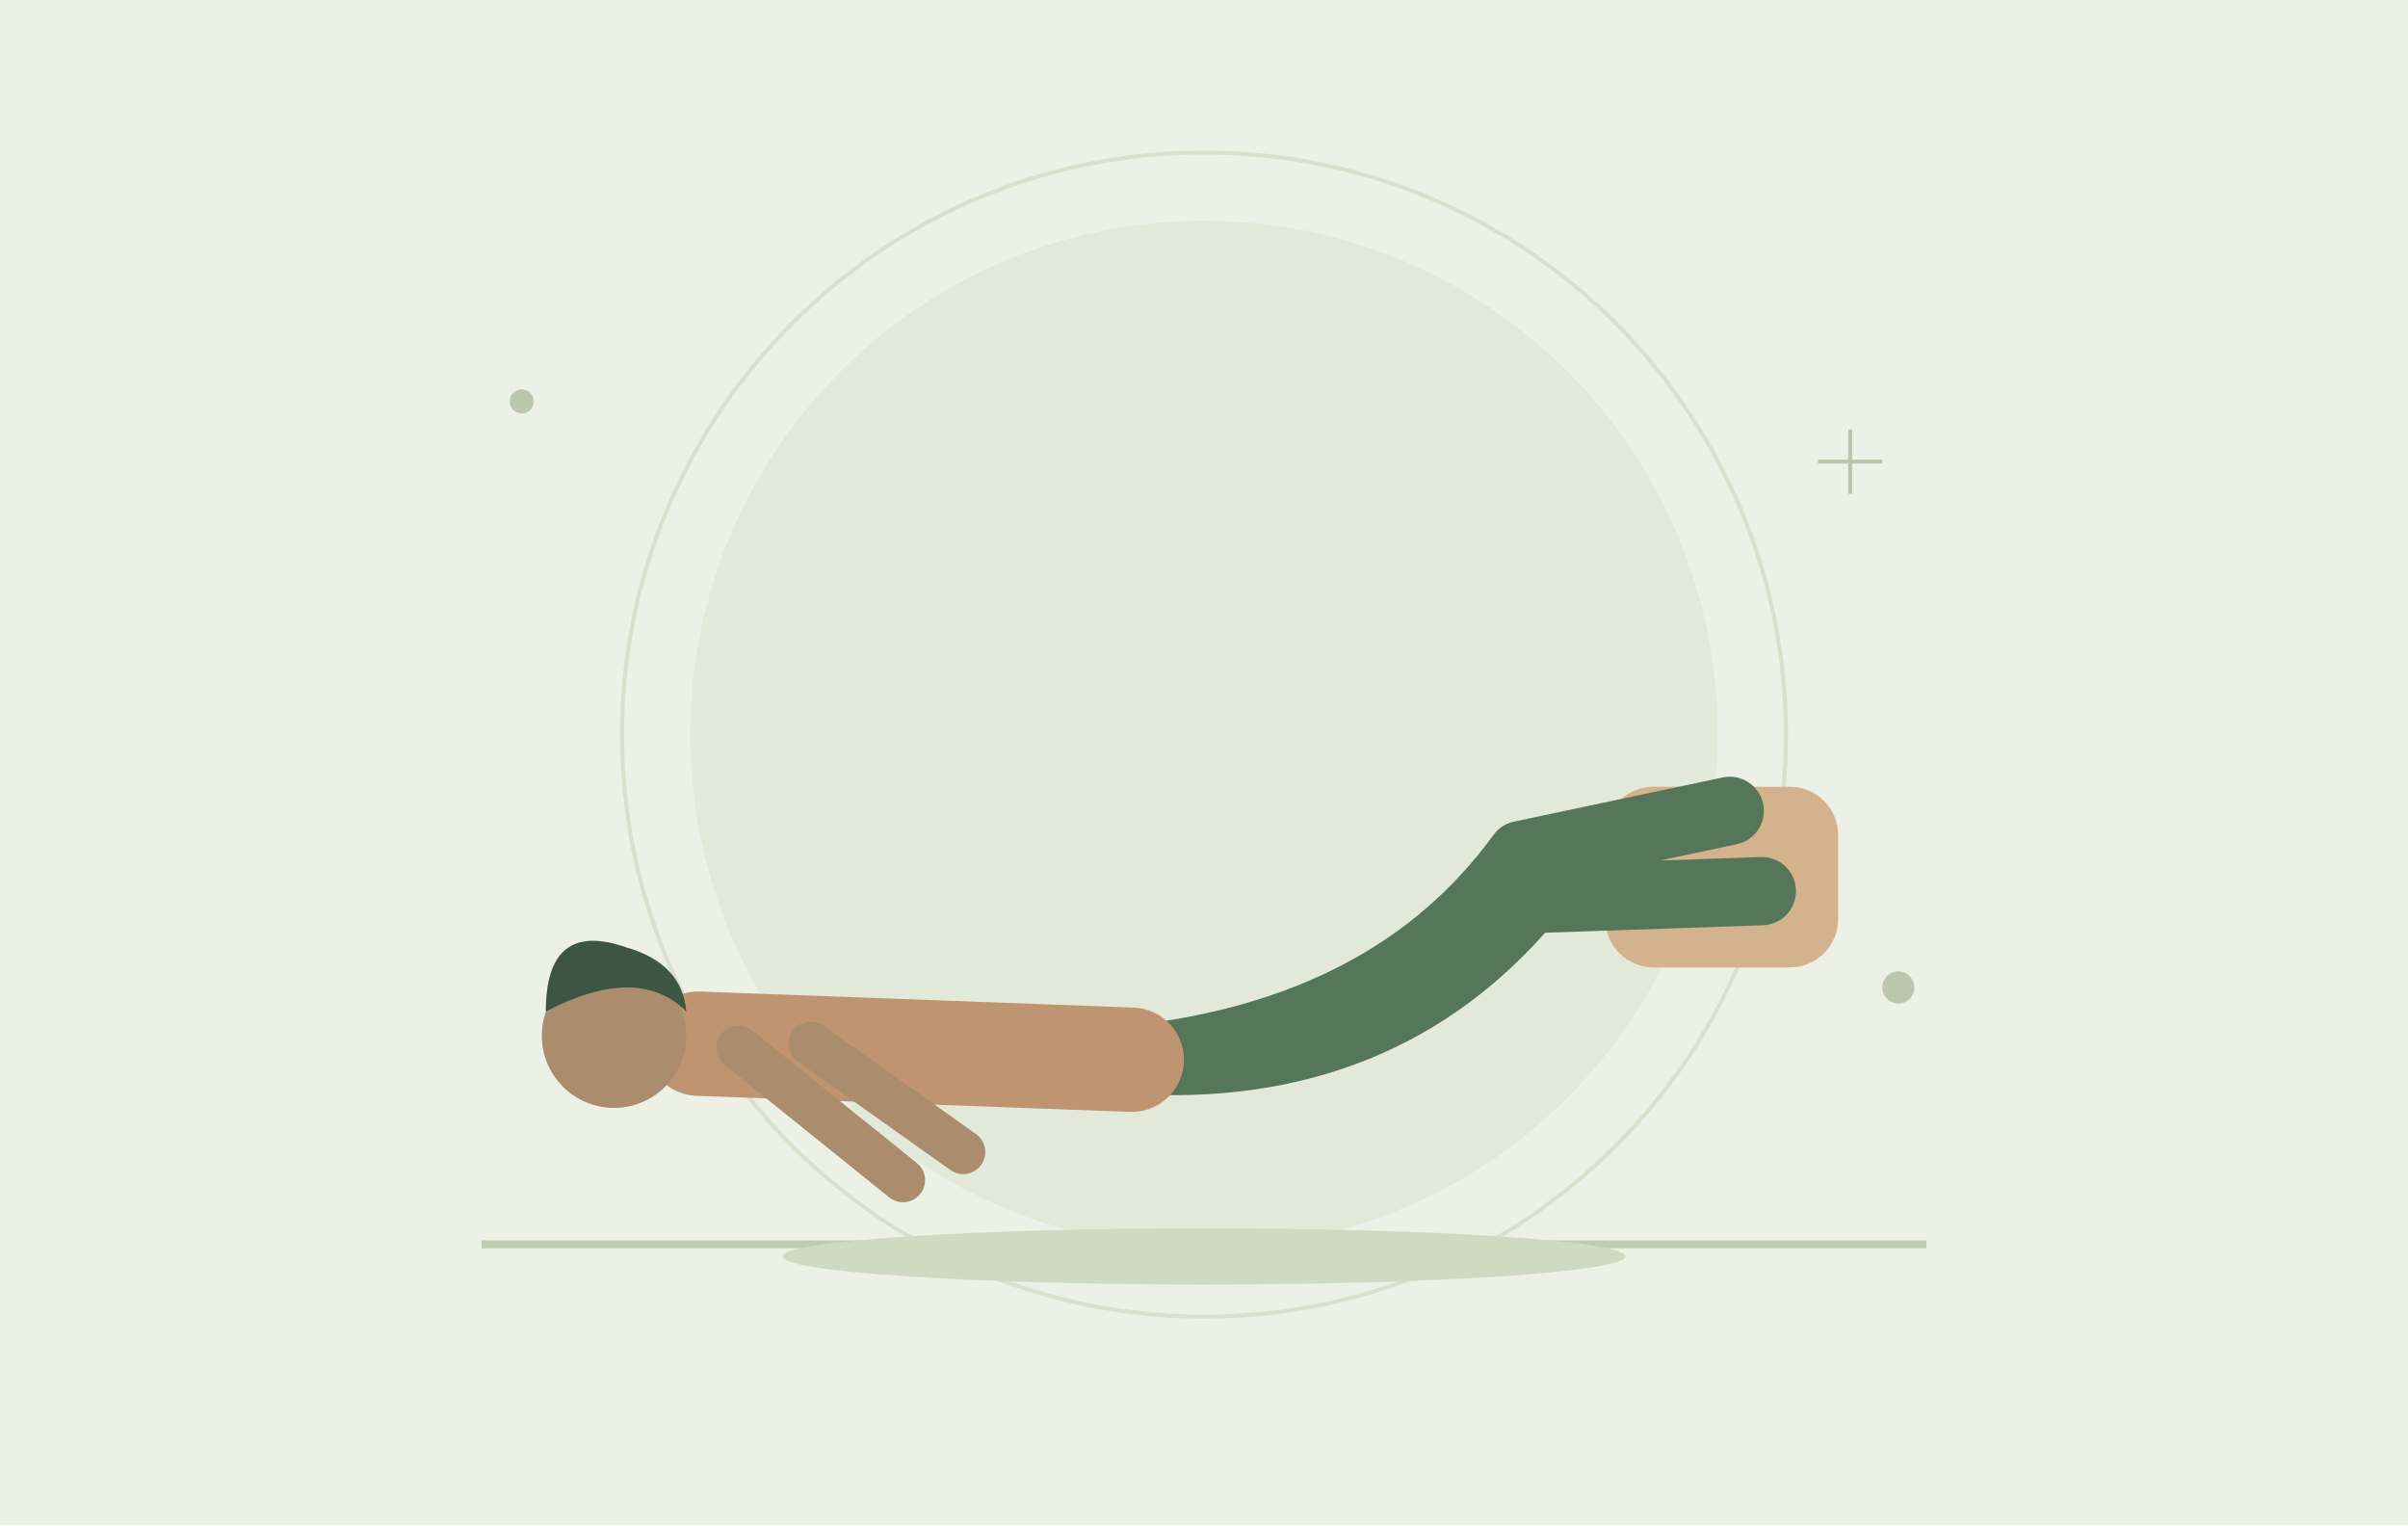
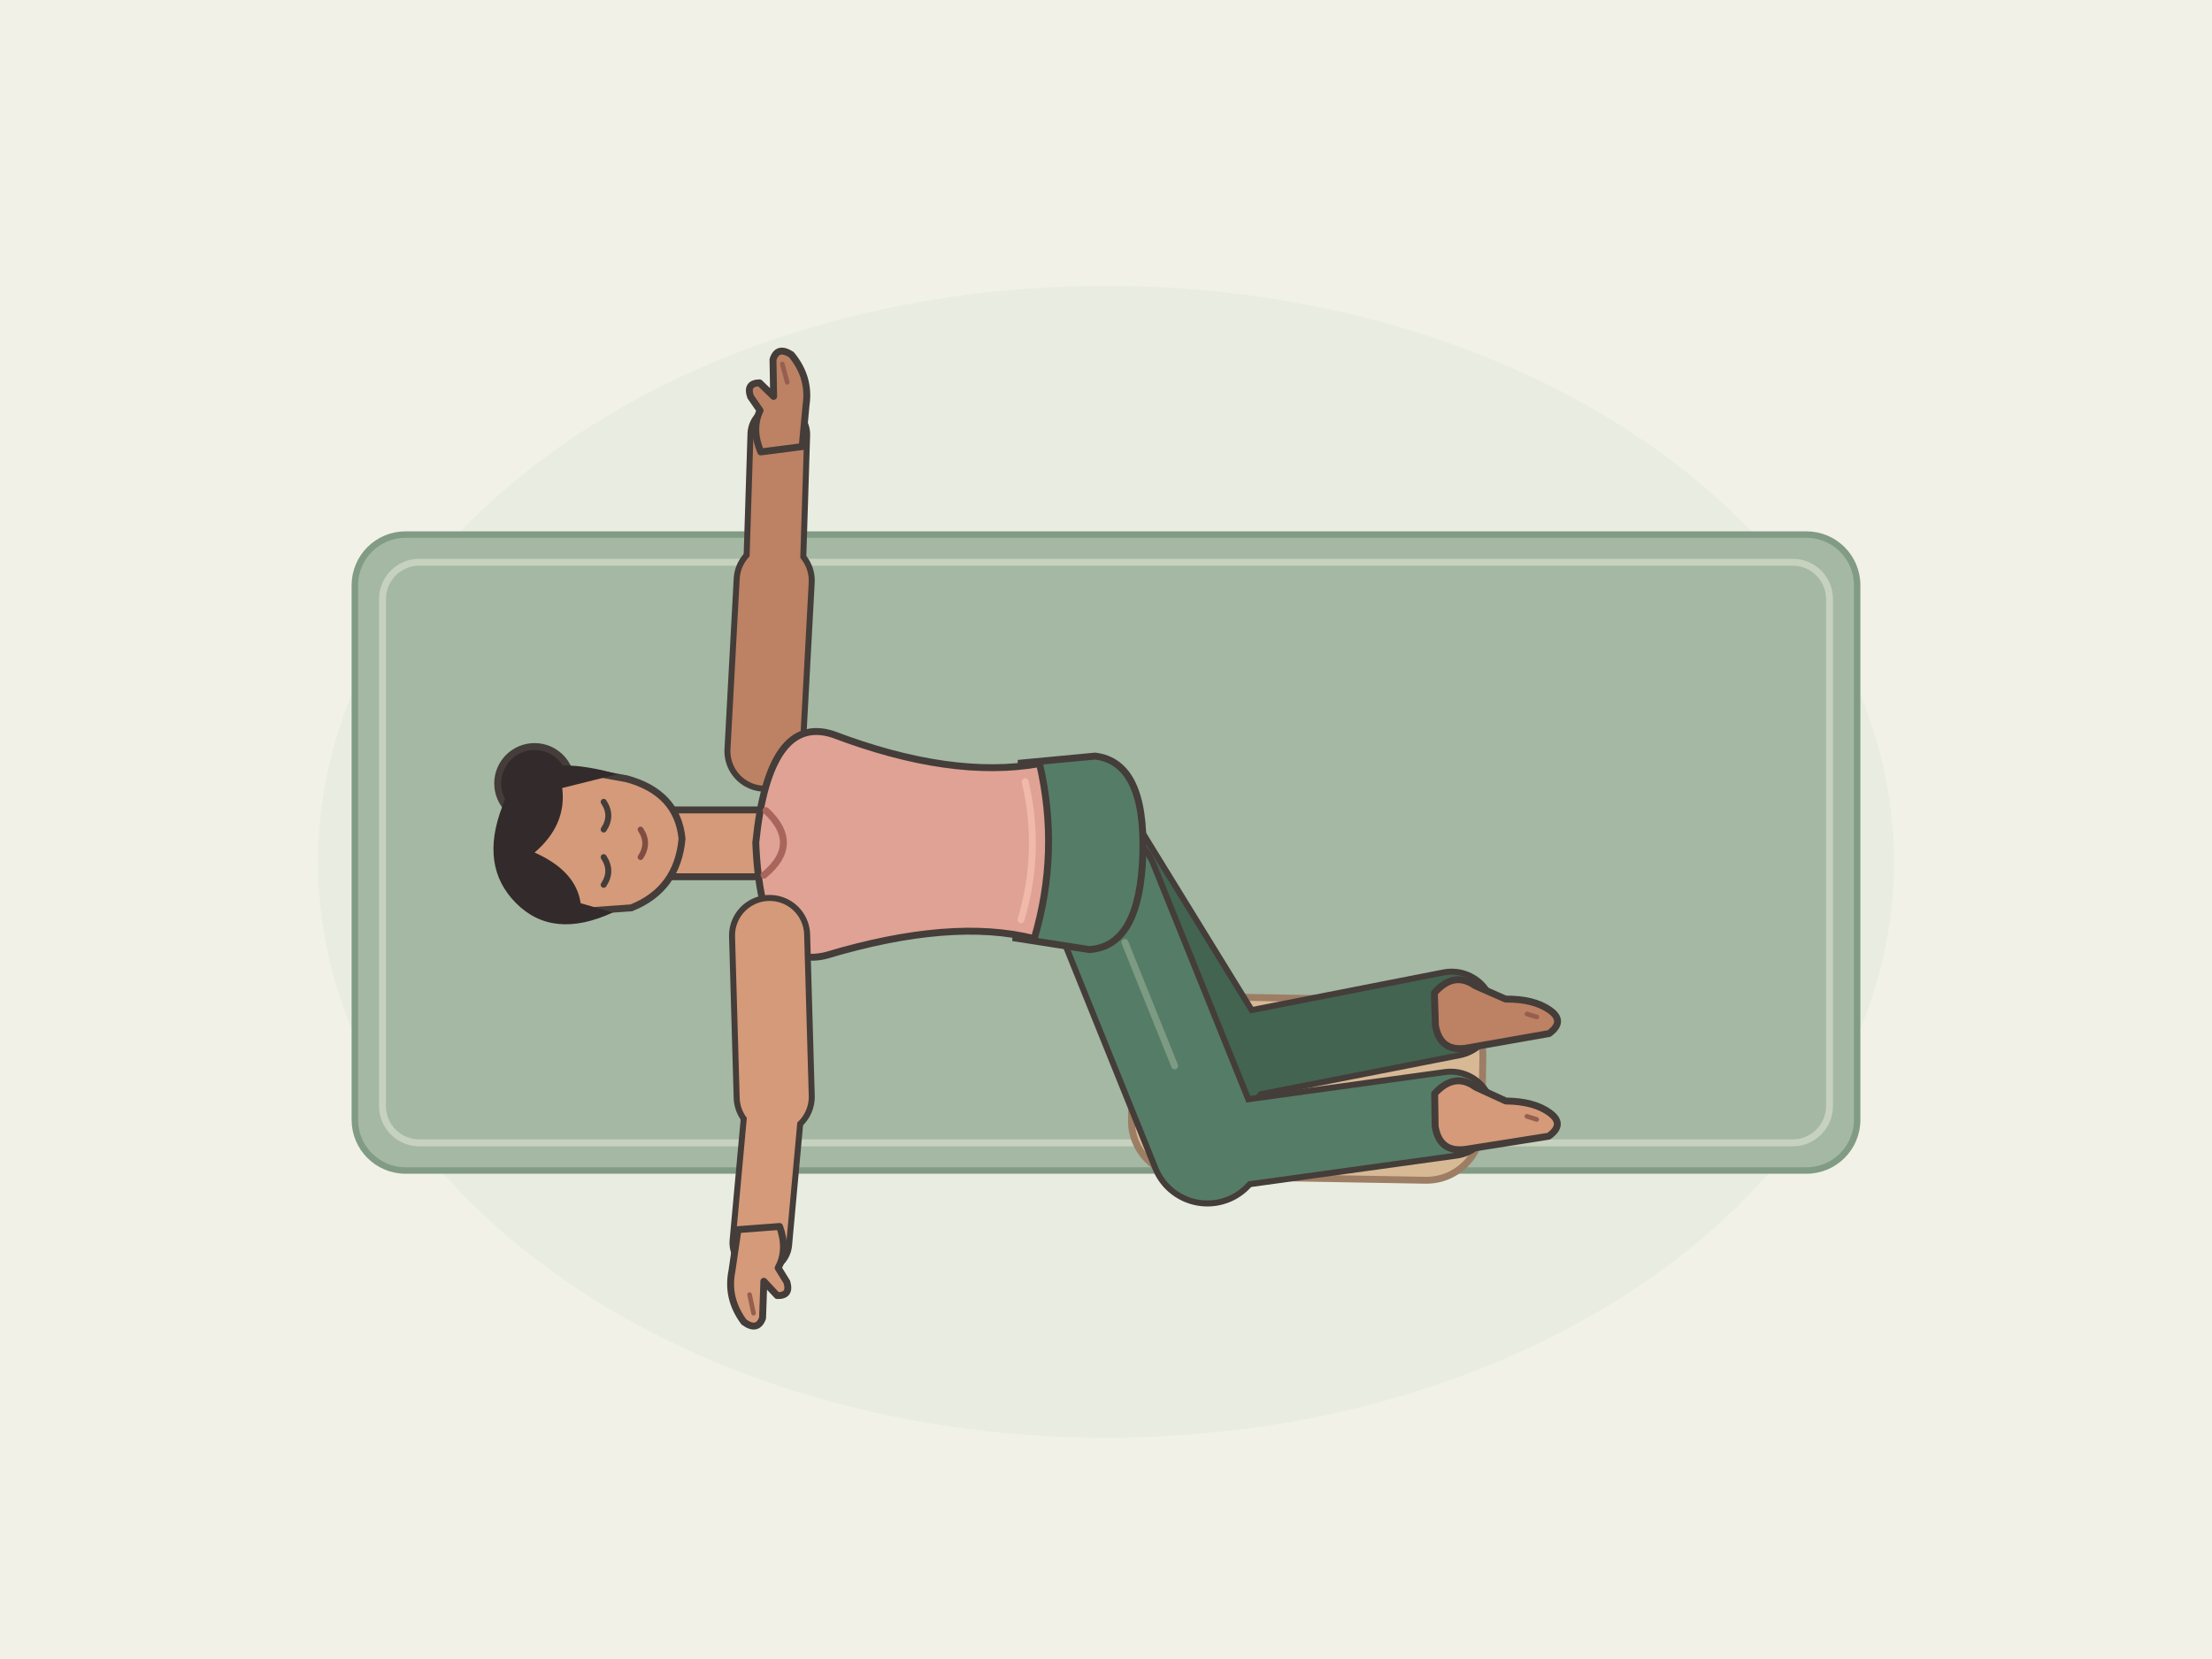
- <svg xmlns="http://www.w3.org/2000/svg" width="600" height="380" viewBox="0 0 600 380" role="img">
-   <rect width="600" height="380" fill="#edf0e5" />
-   <circle cx="300" cy="183" r="128" fill="#e3e9d8" />
-   <circle cx="300" cy="183" r="145" fill="none" stroke="#d9e1cd" />
-   <path d="M120 310h360" stroke="#becdb0" stroke-width="2" />
-   <ellipse cx="300" cy="313" rx="105" ry="7" fill="#cedac1" />
-   <rect x="400" y="196" width="58" height="45" rx="12" fill="#d3b38e" />
-   <g fill="none" stroke-linecap="round" stroke-linejoin="round">
-     <path d="M282 264Q347 257 379 213L431 202M282 264Q344 268 381 224L439 222" stroke="#56765a" stroke-width="17" />
-     <path d="M174 260L282 264" stroke="#bf9471" stroke-width="26" />
-     <path d="M184 261L225 294M202 260L240 287" stroke="#ab8d6d" stroke-width="11" />
-   </g>
-   <circle cx="153" cy="258" r="18" fill="#ab8d6d" />
-   <path d="M136 252q0-23 20-16 14 4 15 16-12-12-35 0" fill="#3d5641" />
-   <g fill="#98ac86" opacity=".6">
-     <circle cx="130" cy="100" r="3" />
-     <circle cx="473" cy="246" r="4" />
-     <path d="M453 115h16m-8-8v16" stroke="#98ac86" stroke-width="1" />
+ <svg xmlns="http://www.w3.org/2000/svg" width="480" height="360" viewBox="0 0 480 360" role="img">
+   <rect width="480" height="360" fill="#f1f1e8" />
+   <ellipse cx="240" cy="187" rx="171" ry="125" fill="#e9ede1" />
+   <g>
+     <rect x="77" y="116" width="326" height="138" rx="11" fill="#a4b8a4" stroke="#819b84" stroke-width="1.4" />
+     <rect x="83" y="122" width="314" height="126" rx="8" fill="none" stroke="#c6d2be" stroke-width="1.5" />
+     <g transform="translate(246 216) rotate(1)">
+       <rect width="76" height="39" rx="12" fill="#d8b995" stroke="#9d7e64" stroke-width="1.5" />
+       <path d="M8 34h60" stroke="#bc9676" fill="none" />
+     </g>
+     <path d="M232 178L264 230" fill="none" stroke="#443d39" stroke-width="25.6" stroke-linecap="round" stroke-linejoin="round" />
+     <path d="M264 230L315 220" fill="none" stroke="#443d39" stroke-width="19.6" stroke-linecap="round" stroke-linejoin="round" />
+     <path d="M232 178L264 230" fill="none" stroke="#426451" stroke-width="23" stroke-linecap="round" stroke-linejoin="round" />
+     <path d="M264 230L315 220" fill="none" stroke="#426451" stroke-width="17" stroke-linecap="round" stroke-linejoin="round" />
+     <path d="M239 189.4L254.1 213.9" fill="none" stroke="#607c69" stroke-width="1.5" stroke-linecap="round" stroke-linejoin="round" />
+     <g transform="translate(320 219) rotate(-10)">
+       <path d="M-8-5Q-3-9 1-5L7-1Q13 0 16 3Q19 6 15 8L-3 8Q-9 8-9 2Z" fill="#bd8164" stroke="#443d39" stroke-width="1.5" stroke-linejoin="round" />
+       <path d="M11 3l2 1" fill="none" stroke="#965e4e" stroke-width="1" stroke-linecap="round" stroke-linejoin="round" />
+     </g>
+     <path d="M166 163L168 126" fill="none" stroke="#443d39" stroke-width="17.6" stroke-linecap="round" stroke-linejoin="round" />
+     <path d="M168 126L169 94.3" fill="none" stroke="#443d39" stroke-width="13.6" stroke-linecap="round" stroke-linejoin="round" />
+     <path d="M166 163L168 126" fill="none" stroke="#bd8164" stroke-width="15" stroke-linecap="round" stroke-linejoin="round" />
+     <path d="M168 126L169 94.3" fill="none" stroke="#bd8164" stroke-width="11" stroke-linecap="round" stroke-linejoin="round" />
+     <g transform="translate(169 93) rotate(-91)">
+       <path d="M-5-4Q0-6 4-4L7-6Q10-7 10-4L7-1L15-1Q18 0 16 3Q11 7 5 6L-4 5Z" fill="#bd8164" stroke="#443d39" stroke-width="1.5" stroke-linejoin="round" />
+       <path d="M10 2l4-1" fill="none" stroke="#965e4e" stroke-width="1" stroke-linecap="round" stroke-linejoin="round" />
+     </g>
+     <path d="M239 192L262 249" fill="none" stroke="#443d39" stroke-width="25.6" stroke-linecap="round" stroke-linejoin="round" />
+     <path d="M262 249L314.8 241.7" fill="none" stroke="#443d39" stroke-width="19.6" stroke-linecap="round" stroke-linejoin="round" />
+     <path d="M239 192L262 249" fill="none" stroke="#557c66" stroke-width="23" stroke-linecap="round" stroke-linejoin="round" />
+     <path d="M262 249L314.8 241.7" fill="none" stroke="#557c66" stroke-width="17" stroke-linecap="round" stroke-linejoin="round" />
+     <path d="M244.1 204.5L254.9 231.3" fill="none" stroke="#7d9a83" stroke-width="1.5" stroke-linecap="round" stroke-linejoin="round" />
+     <g transform="translate(320 241) rotate(-9)">
+       <path d="M-8-5Q-3-9 1-5L7-1Q13 0 16 3Q19 6 15 8L-3 8Q-9 8-9 2Z" fill="#d49a79" stroke="#443d39" stroke-width="1.5" stroke-linejoin="round" />
+       <path d="M11 3l2 1" fill="none" stroke="#965e4e" stroke-width="1" stroke-linecap="round" stroke-linejoin="round" />
+     </g>
+     <path d="M169 183L136.2 183" fill="none" stroke="#443d39" stroke-width="16" stroke-linecap="round" stroke-linejoin="round" />
+     <path d="M169 183L136.2 183" fill="none" stroke="#d49a79" stroke-width="13" stroke-linecap="round" stroke-linejoin="round" />
+     <g transform="translate(235 185) rotate(-88.26)">
+       <path d="M-21 2Q-20 13 0 13Q20 13 21 2L19 -14H-19Z" fill="#557c66" stroke="#443d39" stroke-width="1.5" />
+       <path d="M-19 -10Q-15 -28 -24 -55.03Q-28 -69.03 0 -71.03Q28 -69.03 24 -55.03Q15 -29 19 -10Q0 -5 -19 -10Z" fill="#dfa294" stroke="#443d39" stroke-width="1.5" />
+       <path d="M-7 -69.03Q0 -61.03 7 -69.03" fill="none" stroke="#a9655c" stroke-width="1.5" stroke-linecap="round" stroke-linejoin="round" />
+       <path d="M-15 -13Q0 -9 15 -13" fill="none" stroke="#f0b9aa" stroke-width="1.5" stroke-linecap="round" stroke-linejoin="round" />
+     </g>
+     <path d="M167 203L168 238" fill="none" stroke="#443d39" stroke-width="17.6" stroke-linecap="round" stroke-linejoin="round" />
+     <path d="M168 238L165.1 269.7" fill="none" stroke="#443d39" stroke-width="13.6" stroke-linecap="round" stroke-linejoin="round" />
+     <path d="M167 203L168 238" fill="none" stroke="#d49a79" stroke-width="15" stroke-linecap="round" stroke-linejoin="round" />
+     <path d="M168 238L165.1 269.7" fill="none" stroke="#d49a79" stroke-width="11" stroke-linecap="round" stroke-linejoin="round" />
+     <g transform="translate(165 271) rotate(92)">
+       <path d="M-5-4Q0-6 4-4L7-6Q10-7 10-4L7-1L15-1Q18 0 16 3Q11 7 5 6L-4 5Z" fill="#d49a79" stroke="#443d39" stroke-width="1.5" stroke-linejoin="round" />
+       <path d="M10 2l4-1" fill="none" stroke="#965e4e" stroke-width="1" stroke-linecap="round" stroke-linejoin="round" />
+     </g>
+     <g transform="translate(130 183) rotate(-90) scale(1 1)">
+       <circle cx="13" cy="-14" r="8" fill="#332a2b" stroke="#443d39" stroke-width="1.5" />
+       <path d="M-15-7Q-13-23 1-21Q15-21 16-5L14 6Q11 17 1 18Q-10 17-14 7Z" fill="#d49a79" stroke="#443d39" stroke-width="1.5" />
+       <path d="M-15 3Q-21-10-13-18Q-5-26 8-21Q21-17 15 4L12-8Q4-7-2-14Q-6-5-13-4Z" fill="#332a2b" />
+       <path d="M-9 1q3 2 6 0m6 0q3 2 6 0" fill="none" stroke="#443d39" stroke-width="1.3" stroke-linecap="round" stroke-linejoin="round" />
+       <path d="M-3 9q3 2 6 0" fill="none" stroke="#804d42" stroke-width="1.25" stroke-linecap="round" stroke-linejoin="round" />
+     </g>
  </g>
</svg>
